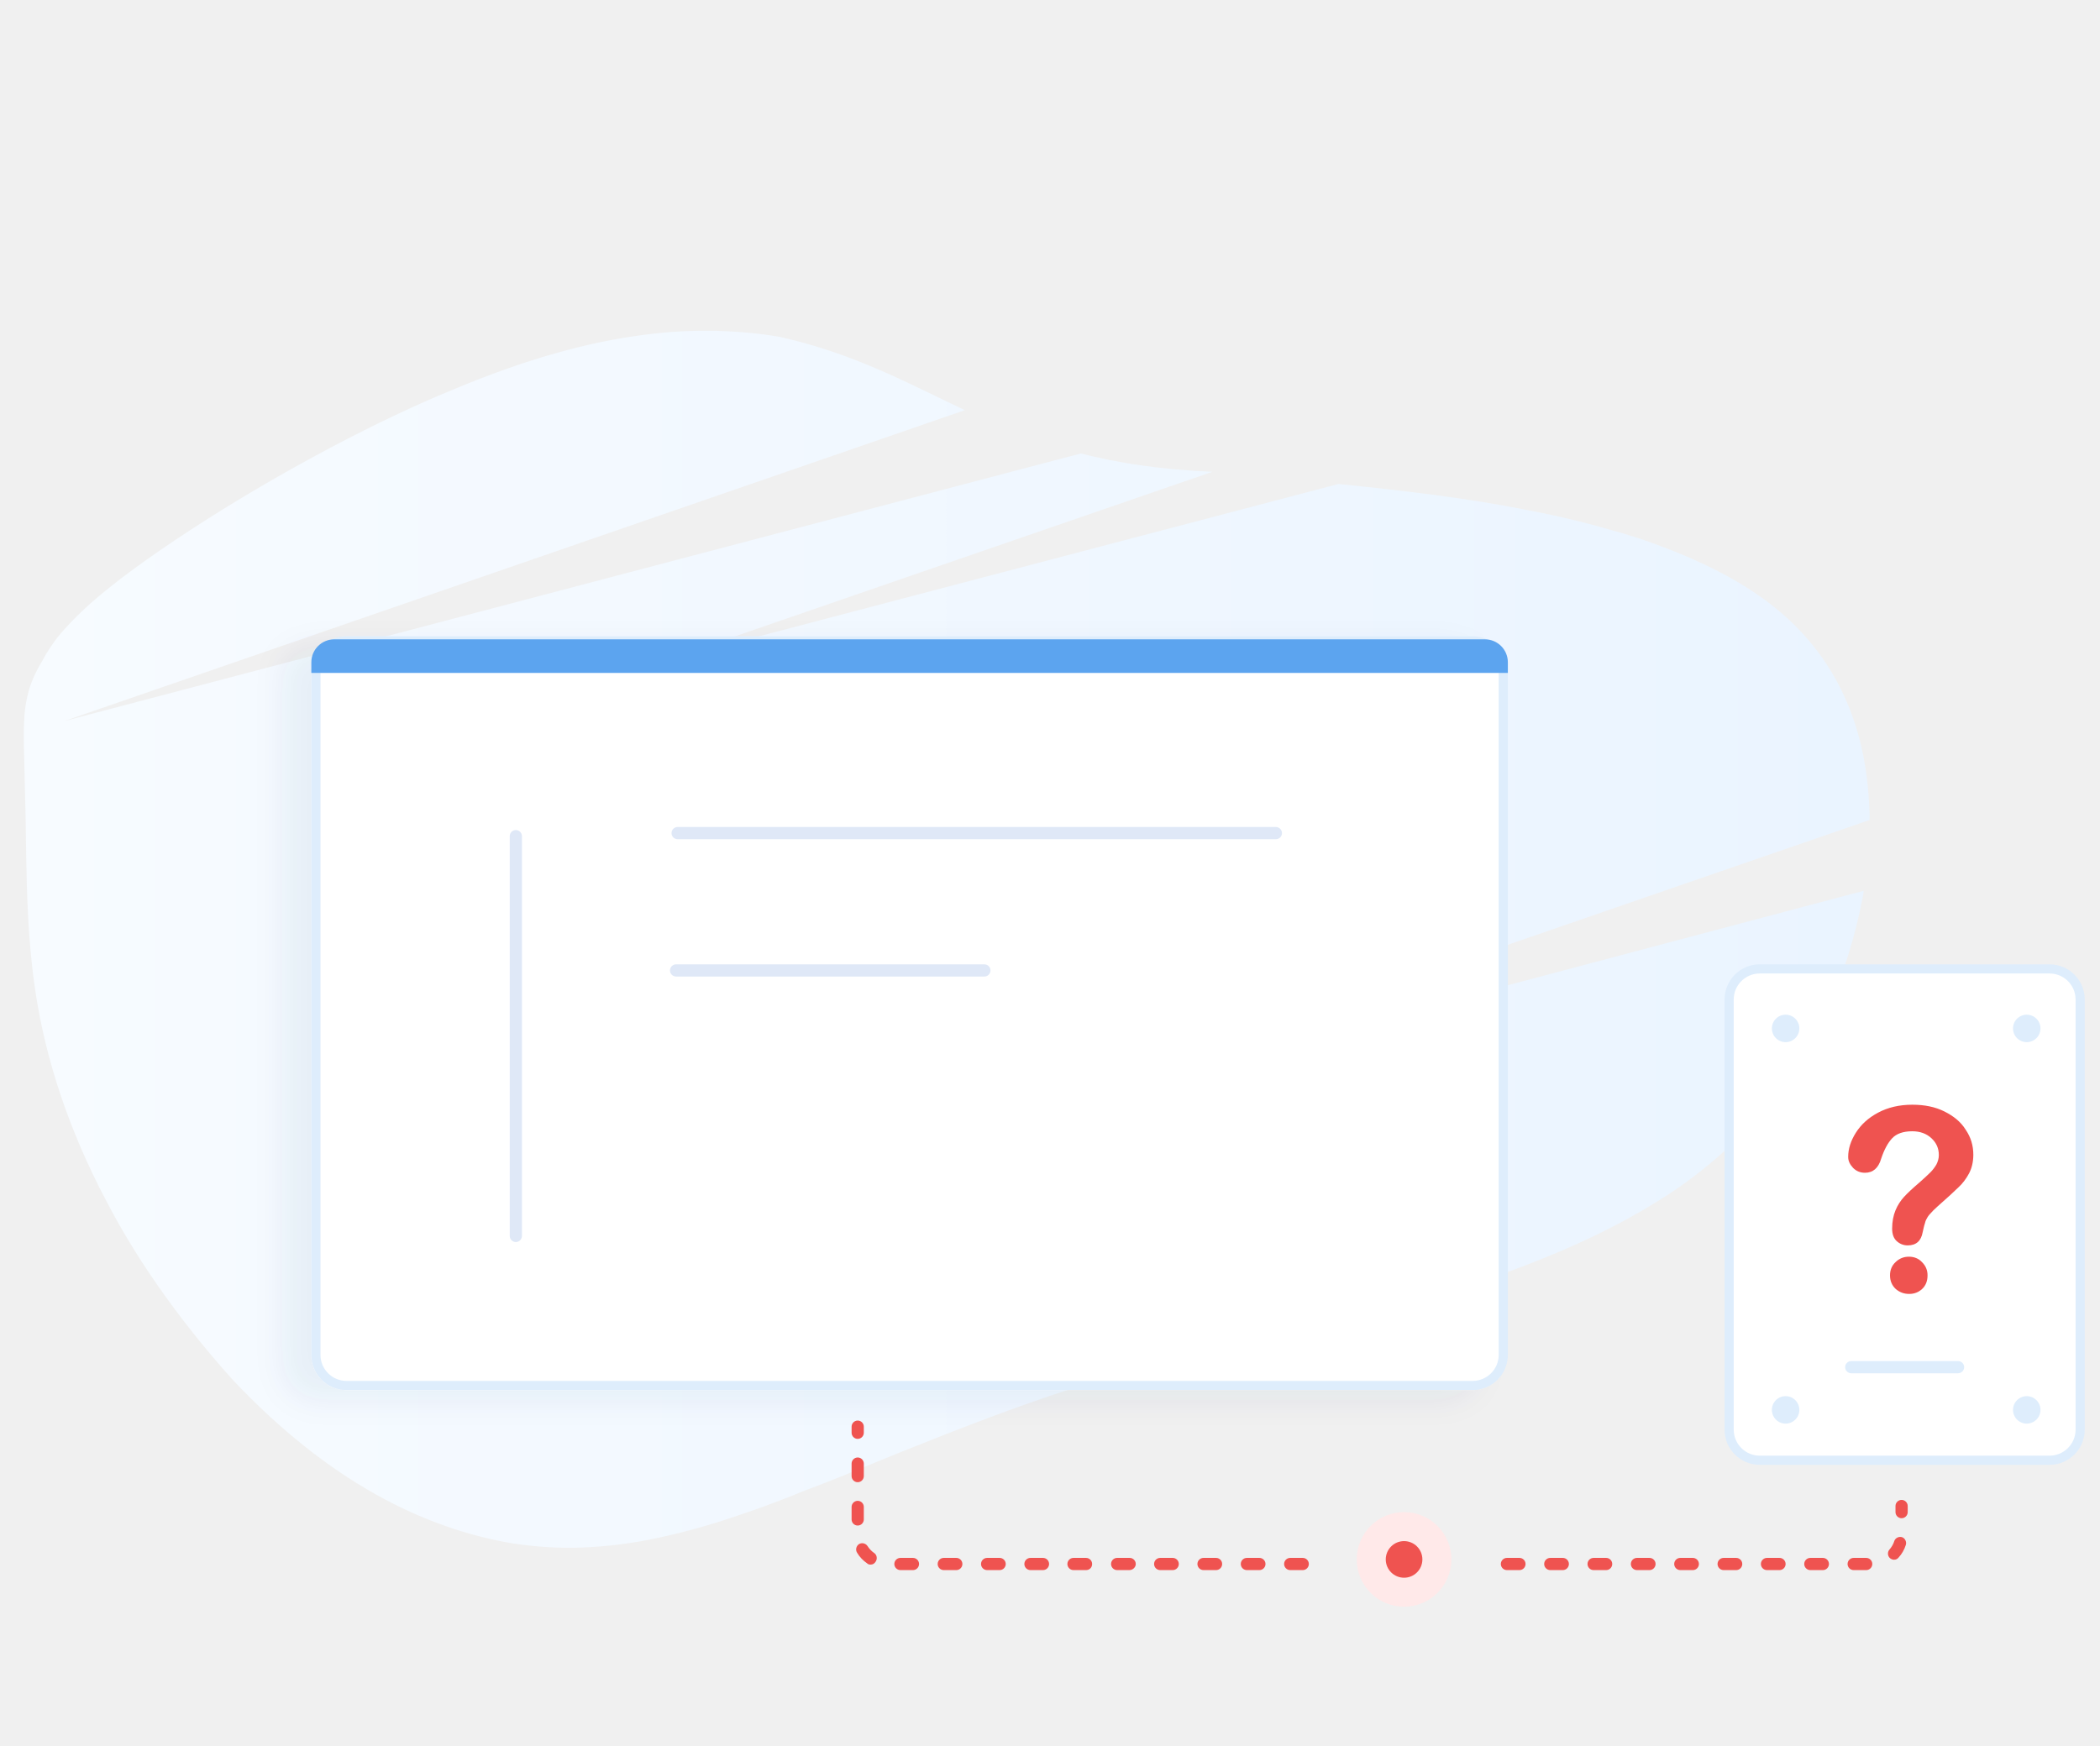
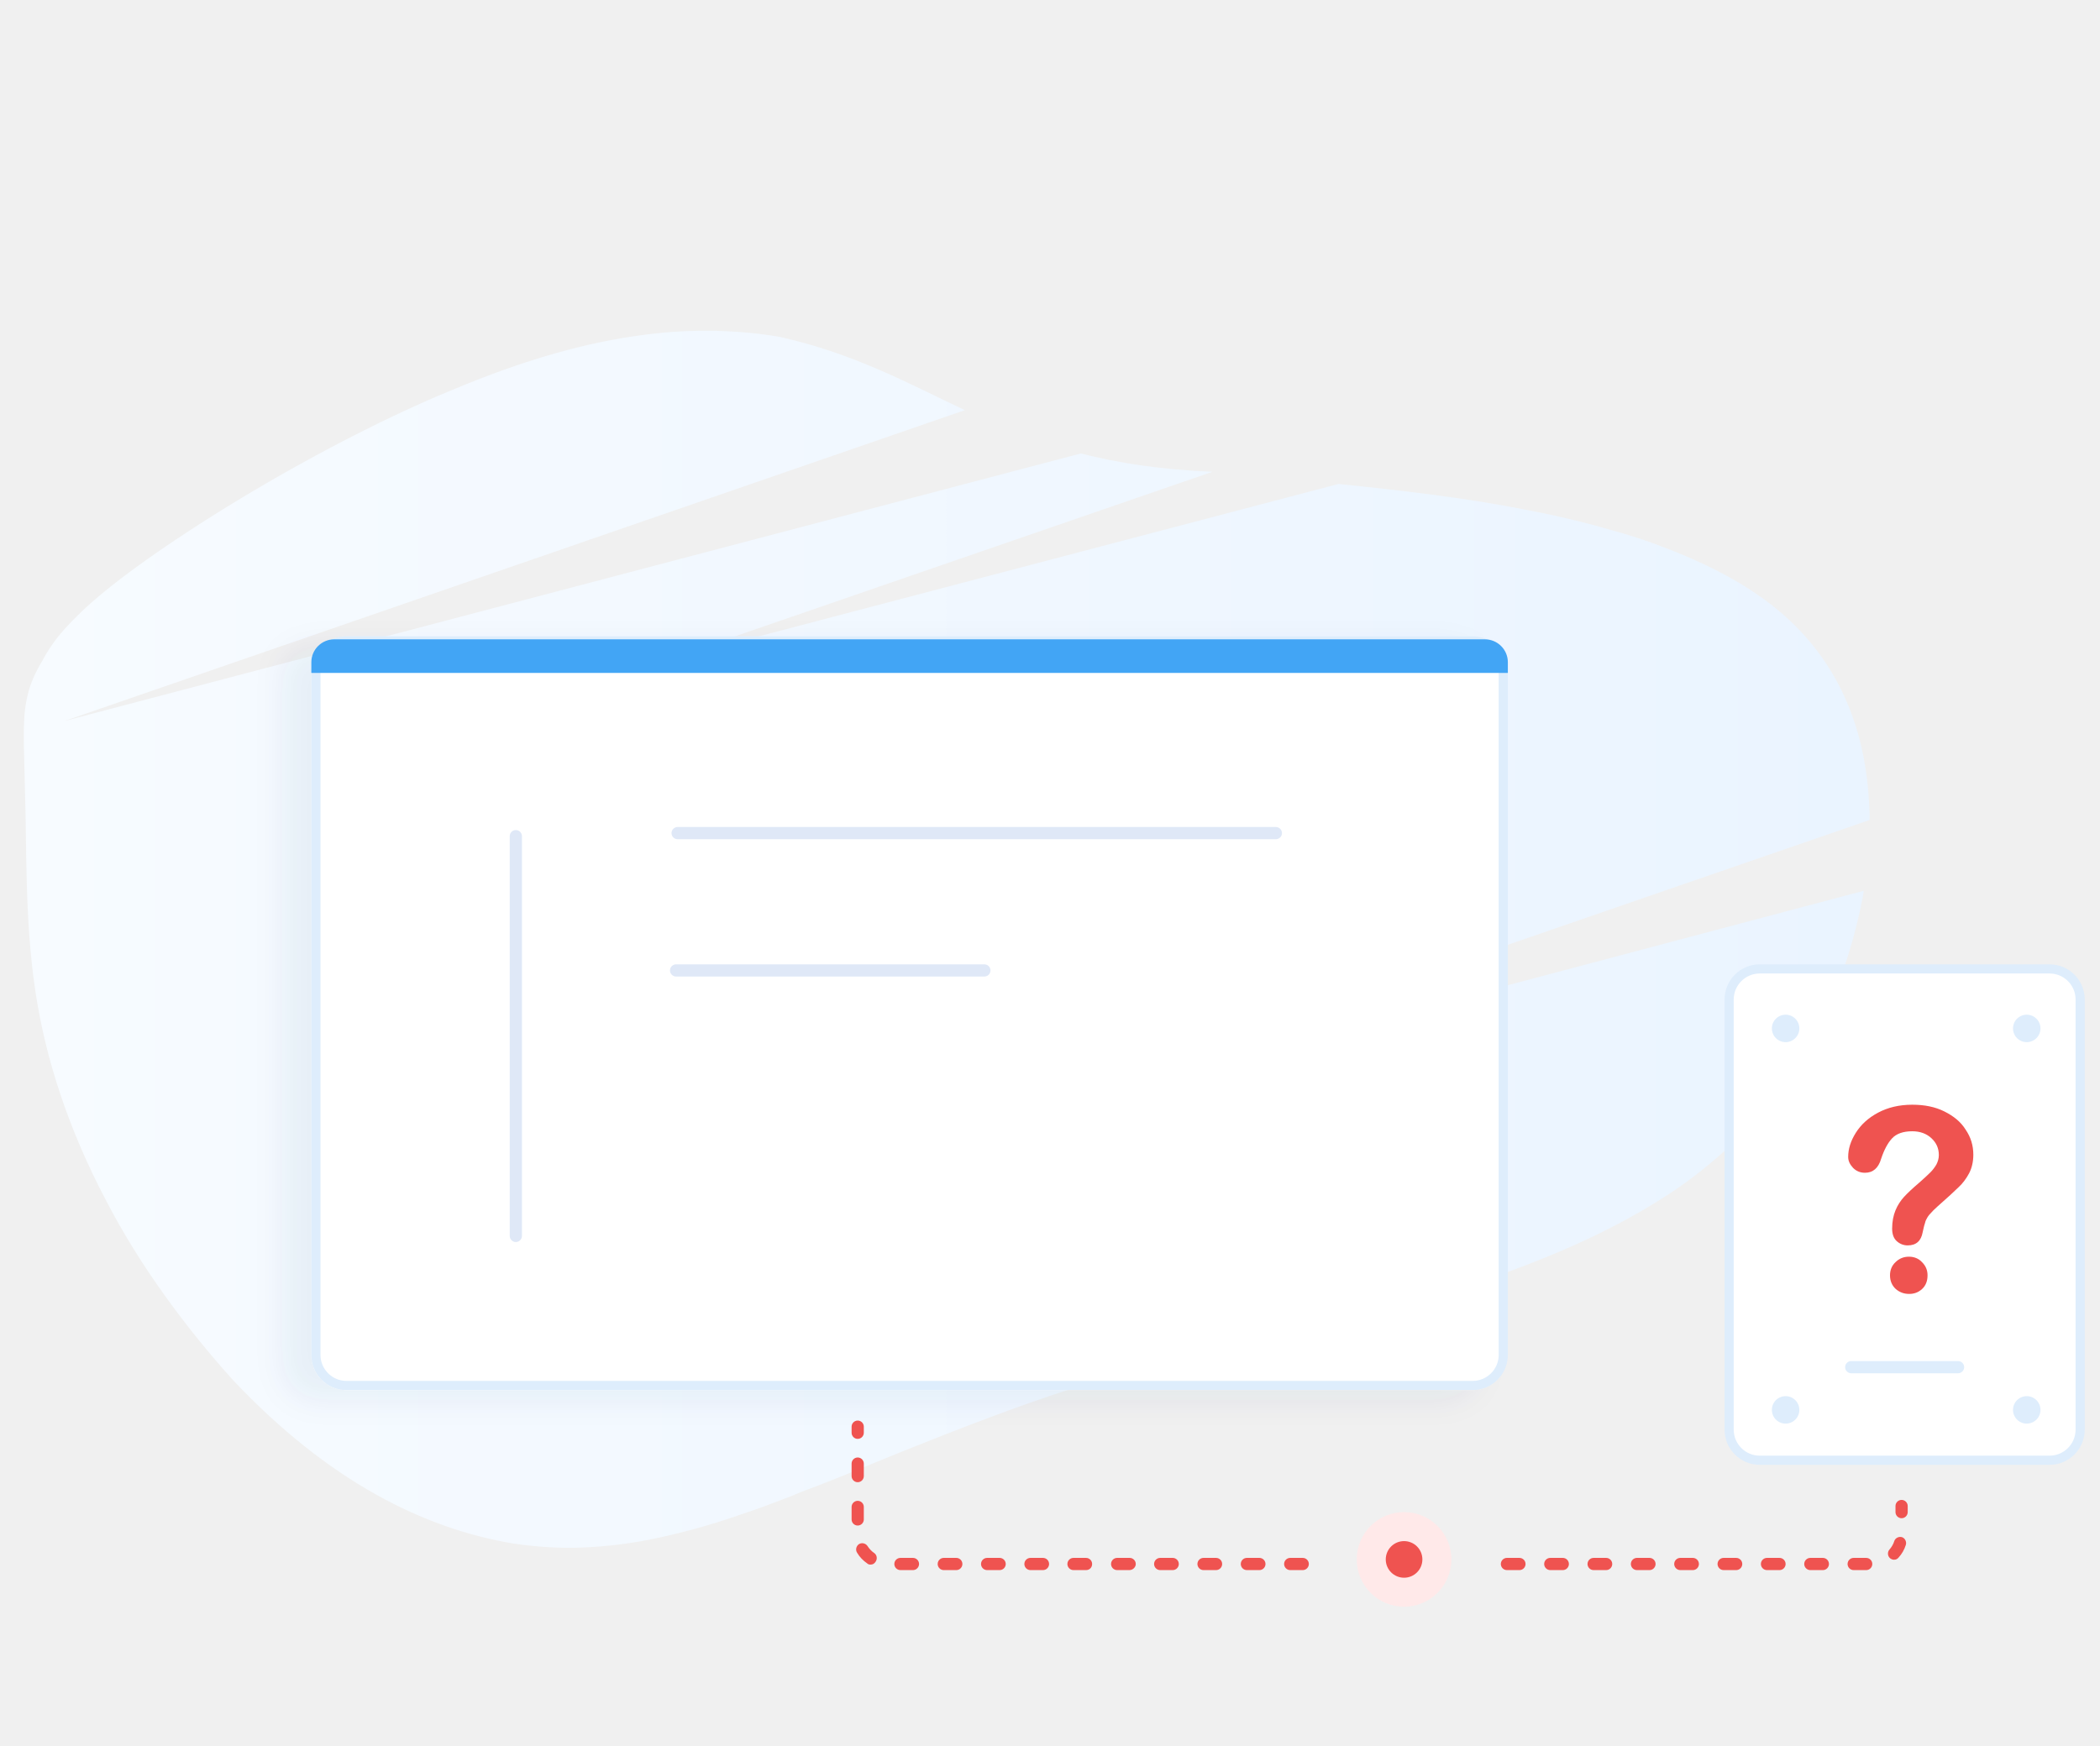
<svg xmlns="http://www.w3.org/2000/svg" viewBox="0 0 688 572" enable-background="new 0 0 688 572">
  <style>.st2{fill:#deedfc}.st5{fill:#ef5350}.st8{fill:#dfe8f7}</style>
  <defs>
    <filter id="shadow" filterUnits="userSpaceOnUse">
      <feOffset result="offset" dx="-9.455" dy="3.256" in="SourceAlpha" />
      <feGaussianBlur result="blur" stdDeviation="4.796" />
      <feFlood result="flood" flood-color="#2d5075" flood-opacity=".06" />
      <feComposite result="composite" operator="in" in2="blur" />
      <feBlend result="blend" in="SourceGraphic" />
    </filter>
  </defs>
  <g id="backups">
    <linearGradient id="bg_1_" gradientUnits="userSpaceOnUse" x1="7.5" y1="308" x2="612.5" y2="308">
      <stop offset="0" stop-color="#f7fbff" />
      <stop offset="1" stop-color="#eaf4ff" />
    </linearGradient>
    <path id="bg" d="M327.6 367l284.9-98.3v-2.3c-.1-3-.3-6.1-.6-9-2.4-23.8-12.4-44.6-32.2-59.7-9.8-7.5-21.9-13.6-35.5-18.7-3.4-1.3-6.9-2.5-10.5-3.6-1.8-.6-3.6-1.1-5.5-1.6-.9-.3-1.8-.5-2.8-.8-.9-.3-1.9-.5-2.8-.8-7.5-2-15.4-3.8-23.5-5.3-19.2-3.8-40-6.2-60.6-8.3l-222.9 58.6 181.6-62.6c-17-.7-31-2.9-43.1-6L21 236.3l295.1-101.9c-18.7-8.8-35.8-18.4-60.6-24-6.9-1.2-13.9-1.8-20.9-2H228.9c-1.9 0-3.9.1-5.9.2-4 .2-8.2.6-12.6 1.2-17.5 2.3-37.5 7.6-62.3 18-23.9 9.8-53.9 25.6-80.8 42.7-13.3 8.5-25.4 16.9-34.6 24.6-4.1 3.4-8 7.1-11.6 11.1-1.5 1.7-2.9 3.4-4.1 5.2-.6.9-1.2 1.7-1.7 2.6-.5.8-1 1.7-1.4 2.5-1 1.6-1.9 3.3-2.7 5-.7 1.6-1.3 3.2-1.8 4.9-.9 3.3-1.4 6.6-1.5 10 0 .9-.1 1.7-.1 2.6v2.7c0 1.8 0 3.7.1 5.7.1 3.9.2 8.1.3 12.6.6 18-.1 41.1 3.3 64.2 3.4 23.2 11.3 46.5 23.1 68.9 11.6 22.5 27.2 43 41.7 59.1 31.4 33.3 62.6 48.7 91.9 53.6 7.5 1.1 15 1.6 22.6 1.3 7.9-.3 15.8-1.3 23.5-2.9 8.6-1.8 17.1-4.1 25.4-6.9 4.4-1.5 9-3 13.6-4.8 2.3-.9 4.7-1.7 7-2.7s4.8-1.9 7.2-2.8c4.7-1.8 9.4-3.7 14.2-5.7 2.4-1 4.7-1.9 7.1-2.9 2.4-1 4.7-1.9 7.1-2.9 9.5-3.8 18.9-7.5 28-10.9 18.2-6.9 35.1-12.3 50.2-16.3 3.8-1 7.5-2 11.1-2.8 1.8-.4 3.6-.9 5.3-1.3 1.8-.4 3.5-.8 5.2-1.2 6.9-1.6 13.6-3 20.2-4.5 13.2-2.9 26.3-5.9 40.4-9.8 27.8-7.7 59.7-18.4 85.5-34.3 12.5-7.5 23.8-16.9 33.6-27.6 4.7-5.2 8.9-10.7 12.8-16.6 1.9-2.9 3.7-5.9 5.3-8.9 1.7-3 3.2-6.1 4.7-9.3 5.6-12.2 9.6-25 12.1-38.2.1-.6.2-1.3.3-1.9l-283 75.1z" fill-rule="evenodd" clip-rule="evenodd" fill="url(#bg_1_)" />
    <g id="disk">
      <path id="Rounded_Rectangle_1_copy_2" d="M576.5 317.5h95c5.5 0 10 4.5 10 10v141c0 5.5-4.5 10-10 10h-95c-5.5 0-10-4.5-10-10v-141c0-5.5 4.5-10 10-10z" fill="#fff" stroke="#deedfc" stroke-width="3" stroke-linejoin="round" />
      <circle class="st2" cx="585" cy="337" r="4.5" />
      <circle id="Ellipse_3_copy" class="st2" cx="664" cy="337" r="4.5" />
      <circle id="Ellipse_3_copy_2" class="st2" cx="585" cy="462" r="4.5" />
      <circle id="Ellipse_3_copy_2-2" class="st2" cx="664" cy="462" r="4.5" />
      <circle id="Ellipse_4_copy" cx="625" cy="399" r="14.5" fill="none" stroke="#fff" stroke-width="4" />
      <circle cx="625" cy="399" r="2" fill="#fff" />
      <path id="Rounded_Rectangle_2_copy_19" class="st2" d="M606.5 446h35c1.1 0 2 .9 2 2s-.9 2-2 2h-35c-1.1 0-2-.9-2-2s.9-2 2-2z" />
    </g>
    <g id="transfer">
      <g id="dashed_line">
        <path class="st5" d="M611.4 514.5h-4.1c-1.1 0-2-.9-2-2s.9-2 2-2h4.1c1.1 0 2 .9 2 2s-.9 2-2 2zm-14.2 0h-4.1c-1.1 0-2-.9-2-2s.9-2 2-2h4.1c1.1 0 2 .9 2 2s-.9 2-2 2zm-14.2 0h-4.1c-1.1 0-2-.9-2-2s.9-2 2-2h4.1c1.1 0 2 .9 2 2s-.9 2-2 2zm-14.2 0h-4.1c-1.1 0-2-.9-2-2s.9-2 2-2h4.1c1.1 0 2 .9 2 2s-.9 2-2 2zm-14.2 0h-4.1c-1.1 0-2-.9-2-2s.9-2 2-2h4.1c1.1 0 2 .9 2 2s-.9 2-2 2zm-14.2 0h-4.1c-1.1 0-2-.9-2-2s.9-2 2-2h4.1c1.1 0 2 .9 2 2s-.9 2-2 2zm-14.2 0h-4.1c-1.1 0-2-.9-2-2s.9-2 2-2h4.1c1.1 0 2 .9 2 2s-.9 2-2 2zm-14.2 0h-4.1c-1.1 0-2-.9-2-2s.9-2 2-2h4.1c1.1 0 2 .9 2 2s-.9 2-2 2zm-14.2 0h-4.1c-1.1 0-2-.9-2-2s.9-2 2-2h4.1c1.1 0 2 .9 2 2s-.9 2-2 2zm-71 0h-4.1c-1.1 0-2-.9-2-2s.9-2 2-2h4.1c1.1 0 2 .9 2 2s-.9 2-2 2zm-14.2 0h-4.1c-1.1 0-2-.9-2-2s.9-2 2-2h4.1c1.1 0 2 .9 2 2s-.9 2-2 2zm-14.2 0h-4.1c-1.1 0-2-.9-2-2s.9-2 2-2h4.1c1.1 0 2 .9 2 2s-.9 2-2 2zm-14.2 0h-4.1c-1.1 0-2-.9-2-2s.9-2 2-2h4.1c1.1 0 2 .9 2 2s-.9 2-2 2zm-14.2 0h-4c-1.1 0-2-.9-2-2s.9-2 2-2h4.1c1.1 0 2 .9 2 2s-1 2-2.1 2zm-14.2 0h-4.1c-1.1 0-2-.9-2-2s.9-2 2-2h4.1c1.1 0 2 .9 2 2s-.8 2-2 2zm-14.1 0h-4.1c-1.1 0-2-.9-2-2s.9-2 2-2h4.1c1.1 0 2 .9 2 2s-.9 2-2 2zm-14.2 0h-4.1c-1.1 0-2-.9-2-2s.9-2 2-2h4.1c1.1 0 2 .9 2 2s-.9 2-2 2zm-14.2 0h-4.1c-1.1 0-2-.9-2-2s.9-2 2-2h4.1c1.1 0 2 .9 2 2s-.9 2-2 2zm-14.2 0H295c-1.1 0-2-.9-2-2s.9-2 2-2h4.1c1.1 0 2 .9 2 2s-.9 2-2 2zm-13.9-1.8c-.4 0-.8-.1-1.1-.4-1.3-.9-2.5-2.1-3.3-3.5-.6-.9-.3-2.2.6-2.8.9-.6 2.2-.3 2.8.6.6.9 1.3 1.7 2.2 2.3.9.6 1.1 1.9.5 2.8-.4.7-1 1-1.7 1zm335.3-1.6c-.5 0-.9-.2-1.3-.5-.8-.7-.9-2-.2-2.8.7-.8 1.3-1.8 1.6-2.8.3-1 1.5-1.6 2.5-1.3 1 .3 1.6 1.5 1.3 2.5-.5 1.6-1.3 3-2.4 4.2-.4.5-.9.7-1.5.7zM281 499.9c-1.1 0-2-.9-2-2v-4.1c0-1.1.9-2 2-2s2 .9 2 2v4.1c0 1.1-.9 2-2 2zm0-14.2c-1.1 0-2-.9-2-2v-4.1c0-1.1.9-2 2-2s2 .9 2 2v4.1c0 1.1-.9 2-2 2zM281 467.5v2M281 471.5c-1.1 0-2-.9-2-2v-2c0-1.1.9-2 2-2s2 .9 2 2v2c0 1.1-.9 2-2 2z" />
        <g>
          <path class="st5" d="M623 495.5v-2M623 497.5c-1.1 0-2-.9-2-2v-2c0-1.1.9-2 2-2s2 .9 2 2v2c0 1.1-.9 2-2 2z" />
        </g>
      </g>
      <circle cx="460" cy="511" r="15.5" fill="#ffe9e9" />
      <circle id="Ellipse_6_copy" class="st5" cx="460" cy="511" r="6" />
    </g>
    <g id="browser" filter="url(#shadow)">
      <path d="M482.5 454h-369c-5.5 0-10-4.5-10-10V220c0-5.5 4.5-10 10-10h369c5.5 0 10 4.5 10 10v224c0 5.5-4.5 10-10 10z" fill="#fff" stroke="#deedfc" stroke-width="3" stroke-linecap="round" stroke-miterlimit="10" />
      <path class="st8" d="M418 275H222c-1.1 0-2-.9-2-2s.9-2 2-2h196c1.1 0 2 .9 2 2s-.9 2-2 2zM322.5 320h-101c-1.1 0-2-.9-2-2s.9-2 2-2h101c1.1 0 2 .9 2 2s-.9 2-2 2zM167 405V274c0-1.1.9-2 2-2s2 .9 2 2v131c0 1.1-.9 2-2 2s-2-.9-2-2z" />
-       <path d="M492.5 219h-389v-2c0-3.3 2.7-6 6-6h377c3.3 0 6 2.7 6 6v2z" fill="#5ca4ef" stroke="#5ca4ef" stroke-width="3" stroke-miterlimit="10" />
+       <path d="M492.5 219h-389v-2c0-3.3 2.7-6 6-6h377c3.3 0 6 2.7 6 6v2z" fill="#42a5f5" stroke="#42a5f5" stroke-width="3" stroke-miterlimit="10" />
    </g>
  </g>
  <path class="st5" d="M605.5 379.1c0-2.6.8-5.2 2.5-7.9s4.1-4.9 7.3-6.6c3.2-1.7 6.9-2.6 11.2-2.6 4 0 7.5.7 10.5 2.2 3 1.5 5.4 3.4 7 6 1.7 2.5 2.5 5.2 2.5 8.2 0 2.3-.5 4.4-1.4 6.1-.9 1.7-2.1 3.3-3.4 4.5-1.3 1.3-3.6 3.4-7 6.4-.9.8-1.7 1.6-2.2 2.2-.6.6-1 1.2-1.3 1.8-.3.5-.5 1.1-.6 1.6-.2.5-.4 1.5-.7 2.8-.5 2.8-2.1 4.3-4.9 4.3-1.4 0-2.6-.5-3.6-1.4-1-.9-1.5-2.3-1.5-4.1 0-2.3.4-4.3 1.1-6 .7-1.7 1.7-3.2 2.8-4.4 1.2-1.3 2.8-2.8 4.8-4.5 1.7-1.5 3-2.7 3.8-3.5.8-.8 1.4-1.6 2-2.6.5-1 .8-2 .8-3.1 0-2.2-.8-4-2.4-5.5-1.6-1.5-3.7-2.3-6.3-2.3-3 0-5.2.8-6.6 2.3-1.4 1.5-2.6 3.7-3.6 6.7-.9 3.1-2.7 4.6-5.3 4.6-1.5 0-2.8-.5-3.9-1.6-1.1-1.2-1.6-2.3-1.6-3.6zm20 44.9c-1.7 0-3.1-.5-4.4-1.6-1.2-1.1-1.9-2.6-1.9-4.5 0-1.7.6-3.2 1.8-4.3 1.2-1.2 2.7-1.8 4.4-1.8 1.7 0 3.2.6 4.3 1.8 1.2 1.2 1.8 2.6 1.8 4.3 0 1.9-.6 3.4-1.8 4.5-1.2 1.1-2.6 1.6-4.2 1.6z" id="Layer_2" />
</svg>
